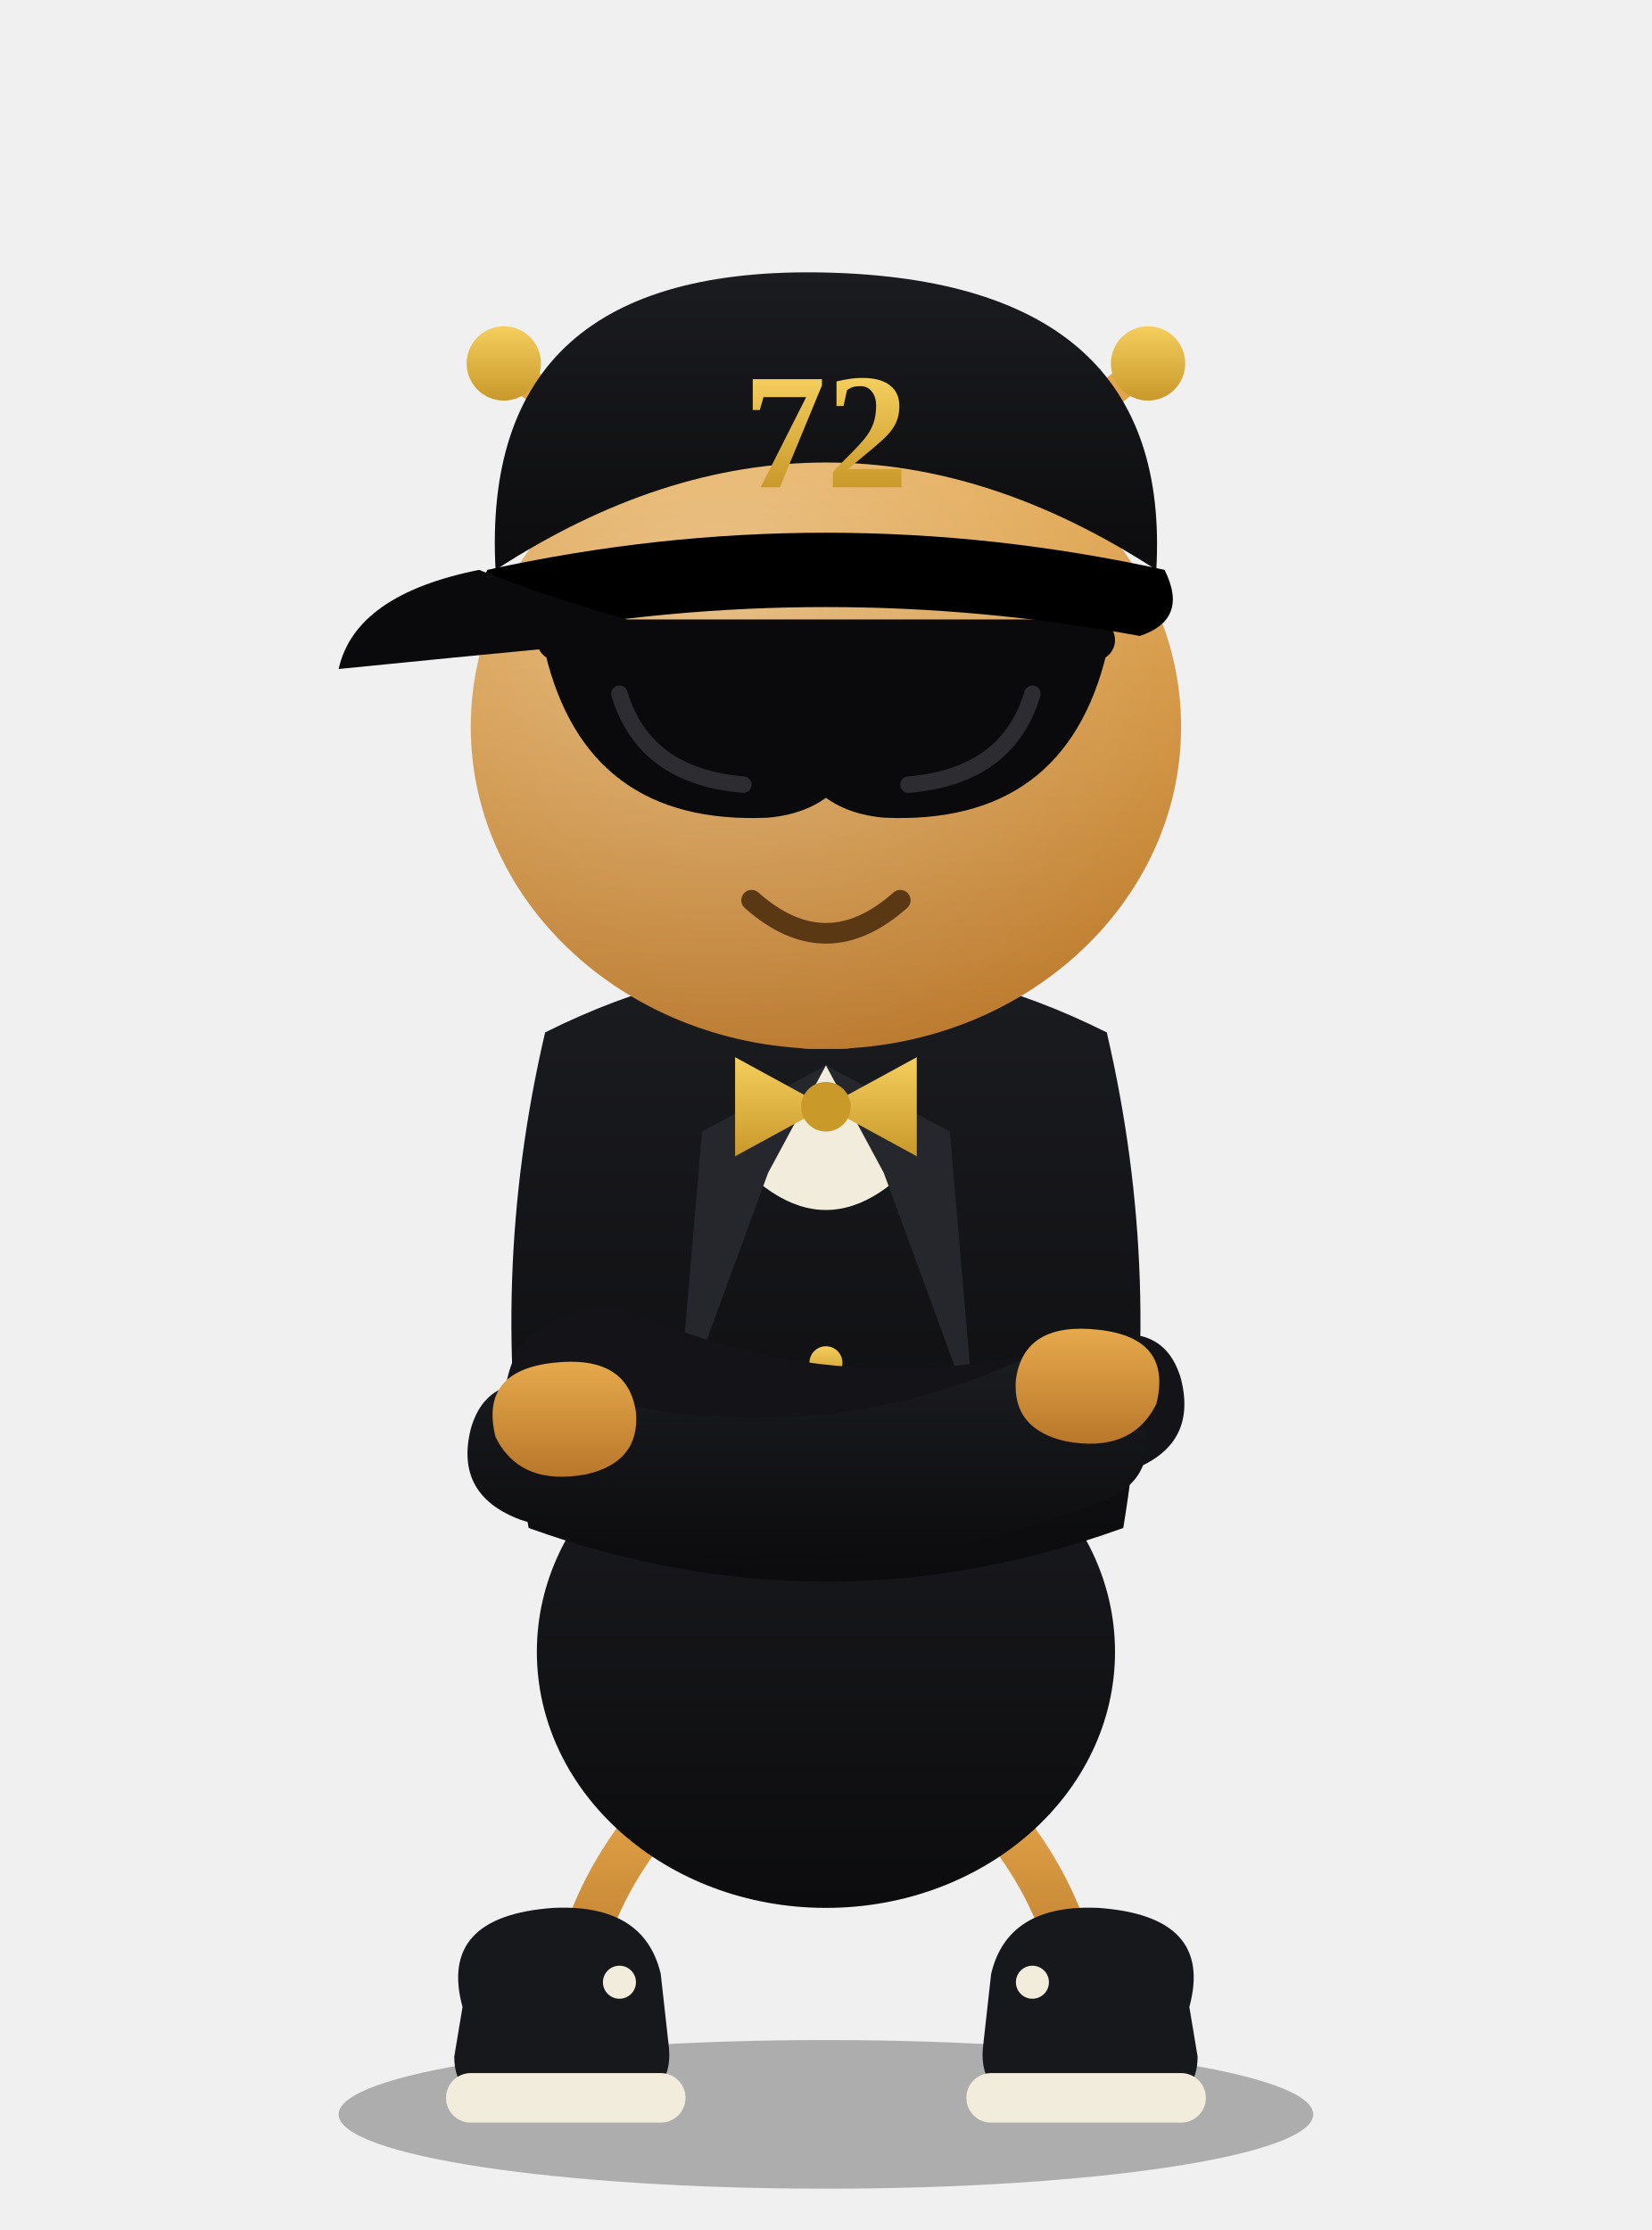
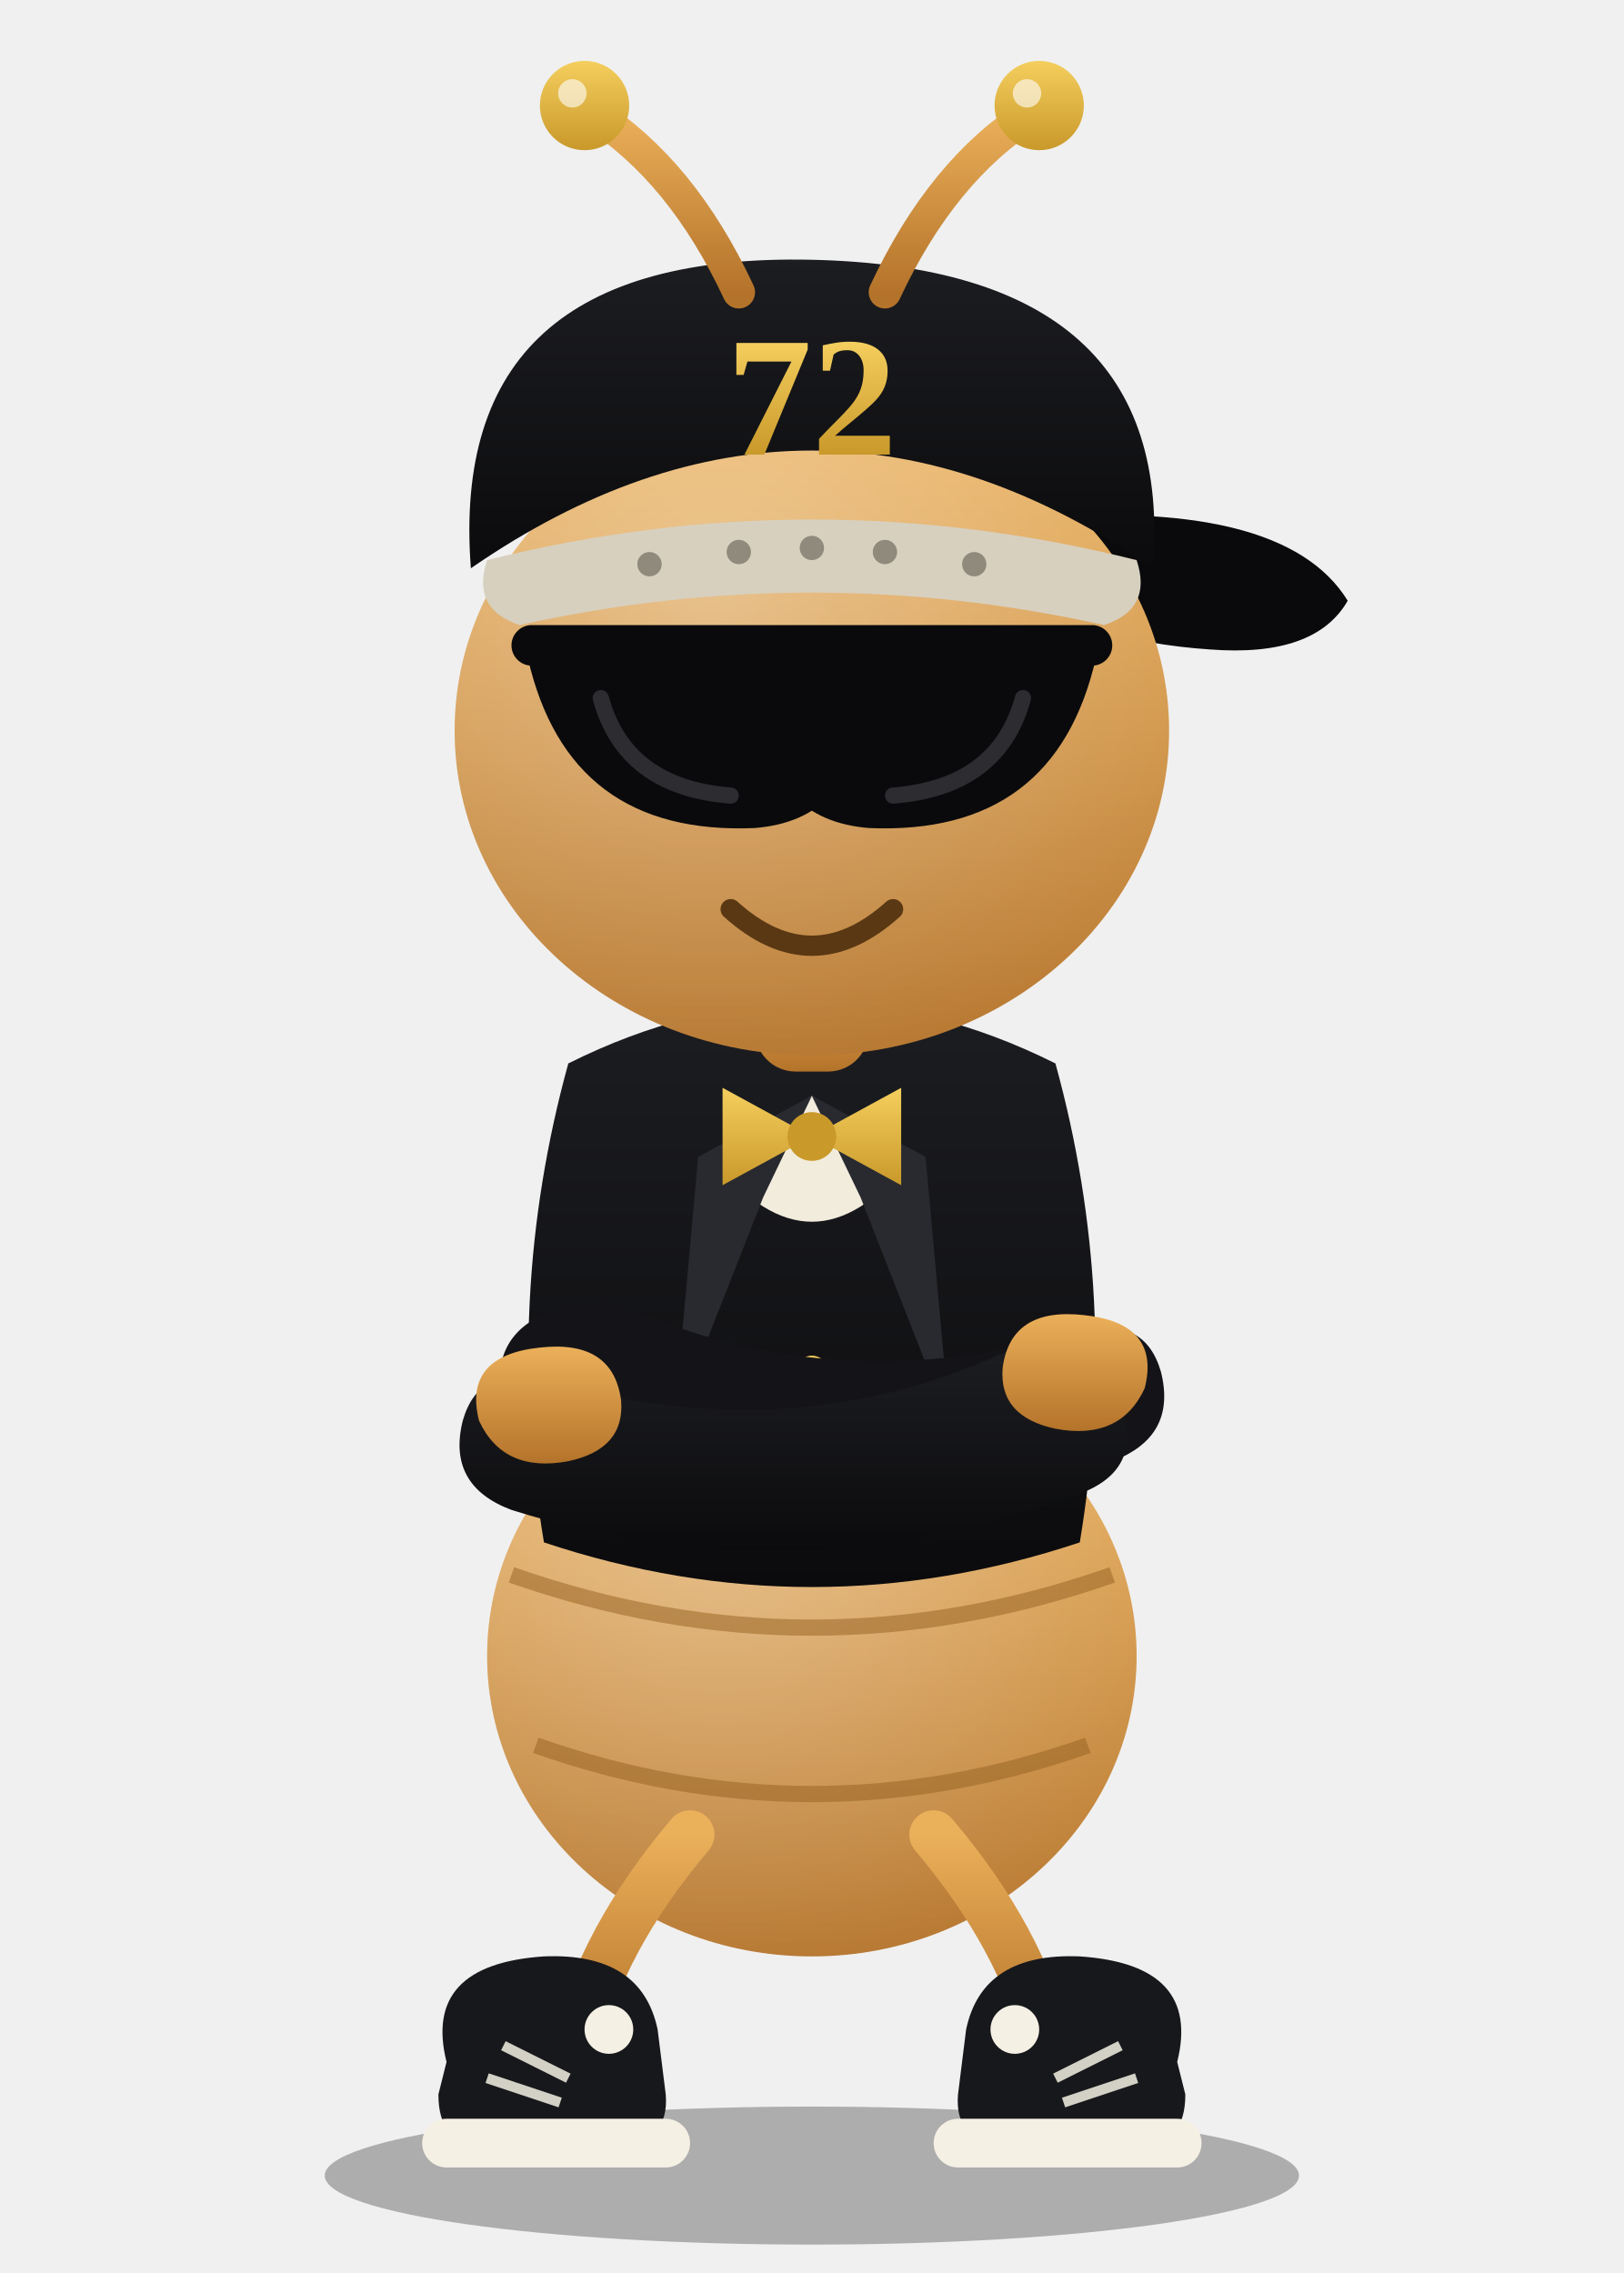
- <svg xmlns="http://www.w3.org/2000/svg" viewBox="0 0 400 540" width="400" height="540" role="img" aria-label="The 72 agANT">
+ <svg xmlns="http://www.w3.org/2000/svg" viewBox="0 0 400 560" width="400" height="560" role="img" aria-label="The 72 agANT">
  <defs>
    <linearGradient id="skin" x1="0" y1="0" x2="0" y2="1">
-       <stop offset="0" stop-color="#E6A94C" />
-       <stop offset="1" stop-color="#B9772A" />
+       <stop offset="0" stop-color="#EBB05A" />
+       <stop offset="1" stop-color="#B4732A" />
    </linearGradient>
    <linearGradient id="tux" x1="0" y1="0" x2="0" y2="1">
-       <stop offset="0" stop-color="#1b1c20" />
-       <stop offset="1" stop-color="#0c0c0e" />
+       <stop offset="0" stop-color="#1c1d21" />
+       <stop offset="1" stop-color="#0b0b0d" />
    </linearGradient>
    <linearGradient id="gold" x1="0" y1="0" x2="0" y2="1">
      <stop offset="0" stop-color="#F4CE5E" />
      <stop offset="1" stop-color="#C9992A" />
    </linearGradient>
-     <radialGradient id="shine" cx="0.35" cy="0.3" r="0.8">
-       <stop offset="0" stop-color="#ffffff" stop-opacity="0.35" />
-       <stop offset="1" stop-color="#ffffff" stop-opacity="0" />
+     <radialGradient id="shine" cx="0.36" cy="0.28" r="0.85">
+       <stop offset="0" stop-color="#fff" stop-opacity="0.35" />
+       <stop offset="1" stop-color="#fff" stop-opacity="0" />
    </radialGradient>
  </defs>
-   <ellipse cx="200" cy="512" rx="118" ry="18" fill="#000" opacity="0.28" />
-   <g stroke="#0c0c0e" stroke-width="3">
-     <path d="M168 430 q-26 24 -30 56" fill="none" stroke="url(#skin)" stroke-width="11" stroke-linecap="round" />
-     <path d="M232 430 q26 24 30 56" fill="none" stroke="url(#skin)" stroke-width="11" stroke-linecap="round" />
+   <ellipse cx="200" cy="536" rx="120" ry="17" fill="#000" opacity="0.28" />
+   <g>
+     <ellipse cx="200" cy="408" rx="80" ry="74" fill="url(#skin)" />
+     <ellipse cx="200" cy="408" rx="80" ry="74" fill="url(#shine)" />
+     <path d="M126 388 q74 26 148 0" fill="none" stroke="#93601f" stroke-width="4" opacity="0.5" />
+     <path d="M132 430 q68 24 136 0" fill="none" stroke="#93601f" stroke-width="4" opacity="0.5" />
+   </g>
+   <path d="M170 452 q-22 26 -28 52" fill="none" stroke="url(#skin)" stroke-width="12" stroke-linecap="round" />
+   <path d="M230 452 q22 26 28 52" fill="none" stroke="url(#skin)" stroke-width="12" stroke-linecap="round" />
+   <g>
+     <path d="M110 508 q-6 -24 24 -26 q24 -1 28 18 l2 16 q1 12 -12 12 l-34 0 q-10 0 -10 -12 z" fill="#17181b" />
+     <circle cx="150" cy="500" r="6" fill="#F5F0E4" />
+     <rect x="104" y="522" width="66" height="12" rx="6" fill="#F5F0E4" />
+     <path d="M120 512 l18 6 M124 504 l16 8" stroke="#F5F0E4" stroke-width="2.5" opacity="0.85" />
  </g>
  <g>
-     <path d="M112 486 q-6 -22 22 -24 q22 -1 26 16 l2 18 q1 12 -12 12 l-30 0 q-10 0 -10 -10 z" fill="#17181b" />
-     <rect x="108" y="502" width="58" height="12" rx="6" fill="#F2ECDD" />
-     <circle cx="150" cy="480" r="4" fill="#F2ECDD" />
+     <path d="M290 508 q6 -24 -24 -26 q-24 -1 -28 18 l-2 16 q-1 12 12 12 l34 0 q10 0 10 -12 z" fill="#17181b" />
+     <circle cx="250" cy="500" r="6" fill="#F5F0E4" />
+     <rect x="230" y="522" width="66" height="12" rx="6" fill="#F5F0E4" />
+     <path d="M280 512 l-18 6 M276 504 l-16 8" stroke="#F5F0E4" stroke-width="2.5" opacity="0.85" />
  </g>
+   <path d="M140 262 q60 -30 120 0 q16 58 6 118 q-66 22 -132 0 q-10 -60 6 -118 z" fill="url(#tux)" />
+   <path d="M200 270 l-24 16 q24 30 48 0 z" fill="#F2ECDD" />
+   <path d="M200 270 l-28 15 -6 66 22 -56 z" fill="#282a2f" />
+   <path d="M200 270 l28 15 6 66 -22 -56 z" fill="#282a2f" />
  <g>
-     <path d="M288 486 q6 -22 -22 -24 q-22 -1 -26 16 l-2 18 q-1 12 12 12 l30 0 q10 0 10 -10 z" fill="#17181b" />
-     <rect x="234" y="502" width="58" height="12" rx="6" fill="#F2ECDD" />
-     <circle cx="250" cy="480" r="4" fill="#F2ECDD" />
+     <path d="M200 280 l-22 -12 0 24 z" fill="url(#gold)" />
+     <path d="M200 280 l22 -12 0 24 z" fill="url(#gold)" />
+     <circle cx="200" cy="280" r="6" fill="#C9992A" />
  </g>
-   <ellipse cx="200" cy="400" rx="70" ry="62" fill="url(#tux)" />
-   <path d="M132 250 q68 -34 136 0 q14 60 4 120 q-72 26 -144 0 q-10 -60 4 -120 z" fill="url(#tux)" />
-   <path d="M200 258 l-26 18 q26 34 52 0 z" fill="#F2ECDD" />
-   <path d="M200 258 l-30 16 -6 70 22 -60 z" fill="#26272c" />
-   <path d="M200 258 l30 16 6 70 -22 -60 z" fill="#26272c" />
+   <circle cx="200" cy="338" r="4" fill="url(#gold)" />
+   <circle cx="200" cy="360" r="4" fill="url(#gold)" />
+   <path d="M150 320 q54 26 116 8 q16 -4 20 10 q4 16 -12 22 q-70 22 -140 -4 q-16 -6 -10 -22 q4 -12 26 -14 z" fill="#141418" />
+   <path d="M250 332 q-54 26 -116 8 q-16 -4 -20 10 q-4 16 12 22 q70 22 140 -4 q16 -6 10 -22 q-4 -12 -26 -14 z" fill="url(#tux)" />
+   <g fill="url(#skin)">
+     <path d="M118 350 q-4 -16 15 -18 q18 -2 20 13 q1 12 -13 15 q-16 3 -22 -10 z" />
+     <path d="M282 342 q4 -16 -15 -18 q-18 -2 -20 13 q-1 12 13 15 q16 3 22 -10 z" />
+   </g>
+   <rect x="186" y="238" width="28" height="26" rx="10" fill="url(#skin)" />
  <g>
-     <path d="M200 268 l-22 -12 0 24 z" fill="url(#gold)" />
-     <path d="M200 268 l22 -12 0 24 z" fill="url(#gold)" />
-     <circle cx="200" cy="268" r="6" fill="#C9992A" />
-   </g>
-   <circle cx="200" cy="330" r="4" fill="url(#gold)" />
-   <circle cx="200" cy="352" r="4" fill="url(#gold)" />
-   <path d="M150 316 q54 26 116 8 q16 -4 20 10 q4 16 -12 22 q-70 22 -140 -4 q-16 -6 -10 -22 q4 -12 26 -14 z" fill="#141418" />
-   <path d="M250 328 q-54 26 -116 8 q-16 -4 -20 10 q-4 16 12 22 q70 22 140 -4 q16 -6 10 -22 q-4 -12 -26 -14 z" fill="url(#tux)" />
-   <g fill="url(#skin)">
-     <path d="M120 348 q-4 -16 14 -18 q18 -2 20 12 q1 12 -12 15 q-16 3 -22 -9 z" />
-     <path d="M280 340 q4 -16 -14 -18 q-18 -2 -20 12 q-1 12 12 15 q16 3 22 -9 z" />
-   </g>
-   <rect x="186" y="228" width="28" height="26" rx="10" fill="url(#skin)" />
-   <g>
-     <path d="M170 150 q-24 -46 -46 -60" fill="none" stroke="url(#skin)" stroke-width="7" stroke-linecap="round" />
-     <path d="M230 150 q24 -46 46 -60" fill="none" stroke="url(#skin)" stroke-width="7" stroke-linecap="round" />
-     <circle cx="122" cy="88" r="9" fill="url(#gold)" />
-     <circle cx="278" cy="88" r="9" fill="url(#gold)" />
-     <ellipse cx="200" cy="176" rx="86" ry="78" fill="url(#skin)" />
-     <ellipse cx="200" cy="176" rx="86" ry="78" fill="url(#shine)" />
-     <g>
-       <rect x="130" y="150" width="140" height="10" rx="5" fill="#0a0a0c" />
-       <path d="M132 158 q10 42 54 40 q22 -2 24 -26 q2 -18 -18 -20 q-40 -4 -60 6 z" fill="#0a0a0c" />
-       <path d="M268 158 q-10 42 -54 40 q-22 -2 -24 -26 q-2 -18 18 -20 q40 -4 60 6 z" fill="#0a0a0c" />
-       <path d="M150 168 q6 20 30 22" fill="none" stroke="#3a3a40" stroke-width="4" stroke-linecap="round" opacity="0.7" />
-       <path d="M250 168 q-6 20 -30 22" fill="none" stroke="#3a3a40" stroke-width="4" stroke-linecap="round" opacity="0.7" />
-     </g>
-     <path d="M182 218 q18 16 36 0" fill="none" stroke="#5a3813" stroke-width="5" stroke-linecap="round" />
-     <path d="M120 138 q80 -52 160 0 q4 -70 -80 -72 q-84 -2 -80 72 z" fill="url(#tux)" />
-     <path d="M118 138 q82 -18 164 0 q6 12 -6 16 q-76 -14 -152 0 q-12 -4 -6 -16 z" fill="#000" />
-     <path d="M116 138 q-30 6 -34 24 q60 -6 84 -8 q-30 -8 -50 -16 z" fill="#0a0a0c" />
-     <text x="200" y="118" font-family="Georgia, 'Times New Roman', serif" font-size="40" font-weight="700" fill="url(#gold)" text-anchor="middle">72</text>
+     <path d="M250 128 q66 -6 82 20 q-8 14 -34 12 q-30 -2 -54 -16 z" fill="#0a0a0c" />
+     <ellipse cx="200" cy="180" rx="88" ry="80" fill="url(#skin)" />
+     <ellipse cx="200" cy="180" rx="88" ry="80" fill="url(#shine)" />
+     <rect x="126" y="154" width="148" height="10" rx="5" fill="#0a0a0c" />
+     <path d="M130 162 q10 44 56 42 q24 -2 26 -28 q2 -18 -20 -20 q-42 -4 -62 6 z" fill="#0a0a0c" />
+     <path d="M270 162 q-10 44 -56 42 q-24 -2 -26 -28 q-2 -18 20 -20 q42 -4 62 6 z" fill="#0a0a0c" />
+     <path d="M148 172 q6 22 32 24" fill="none" stroke="#3a3a40" stroke-width="4" stroke-linecap="round" opacity="0.7" />
+     <path d="M252 172 q-6 22 -32 24" fill="none" stroke="#3a3a40" stroke-width="4" stroke-linecap="round" opacity="0.7" />
+     <path d="M180 224 q20 18 40 0" fill="none" stroke="#5a3813" stroke-width="5" stroke-linecap="round" />
+     <path d="M116 140 q84 -58 168 0 q6 -74 -84 -76 q-90 -2 -84 76 z" fill="url(#tux)" />
+     <path d="M120 138 q80 -20 160 0 q4 12 -8 16 q-72 -16 -144 0 q-12 -4 -8 -16 z" fill="#d7d0bf" />
+     <circle cx="160" cy="139" r="3" fill="#8f8a7c" />
+     <circle cx="182" cy="136" r="3" fill="#8f8a7c" />
+     <circle cx="200" cy="135" r="3" fill="#8f8a7c" />
+     <circle cx="218" cy="136" r="3" fill="#8f8a7c" />
+     <circle cx="240" cy="139" r="3" fill="#8f8a7c" />
+     <text x="200" y="112" font-family="Georgia, 'Times New Roman', serif" font-size="42" font-weight="700" fill="url(#gold)" text-anchor="middle">72</text>
+     <path d="M182 72 q-14 -30 -36 -44" fill="none" stroke="url(#skin)" stroke-width="8" stroke-linecap="round" />
+     <path d="M218 72 q14 -30 36 -44" fill="none" stroke="url(#skin)" stroke-width="8" stroke-linecap="round" />
+     <circle cx="144" cy="26" r="11" fill="url(#gold)" />
+     <circle cx="256" cy="26" r="11" fill="url(#gold)" />
+     <circle cx="141" cy="23" r="3.5" fill="#fff" opacity="0.6" />
+     <circle cx="253" cy="23" r="3.5" fill="#fff" opacity="0.6" />
  </g>
</svg>
